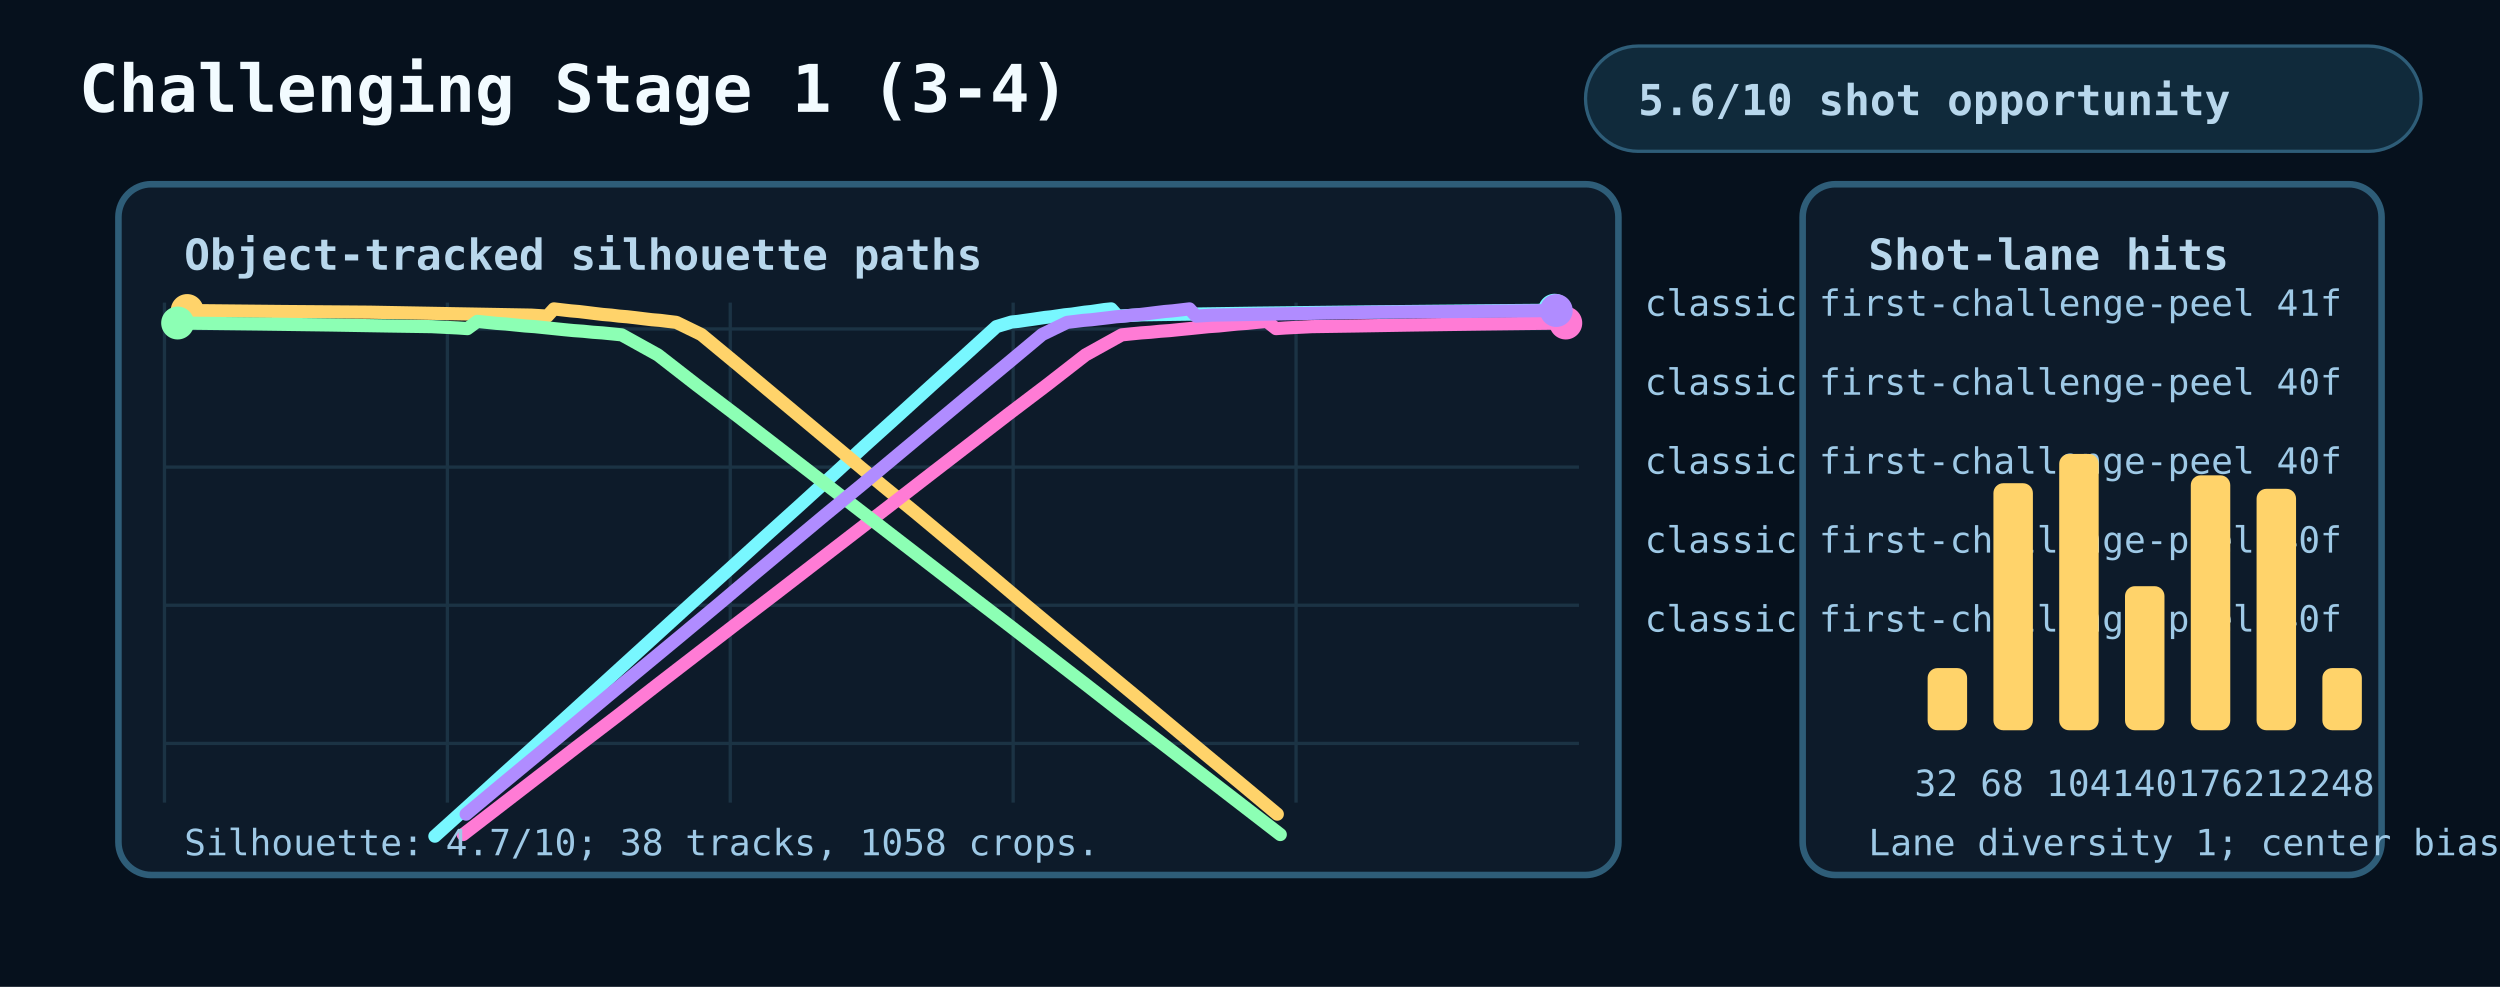
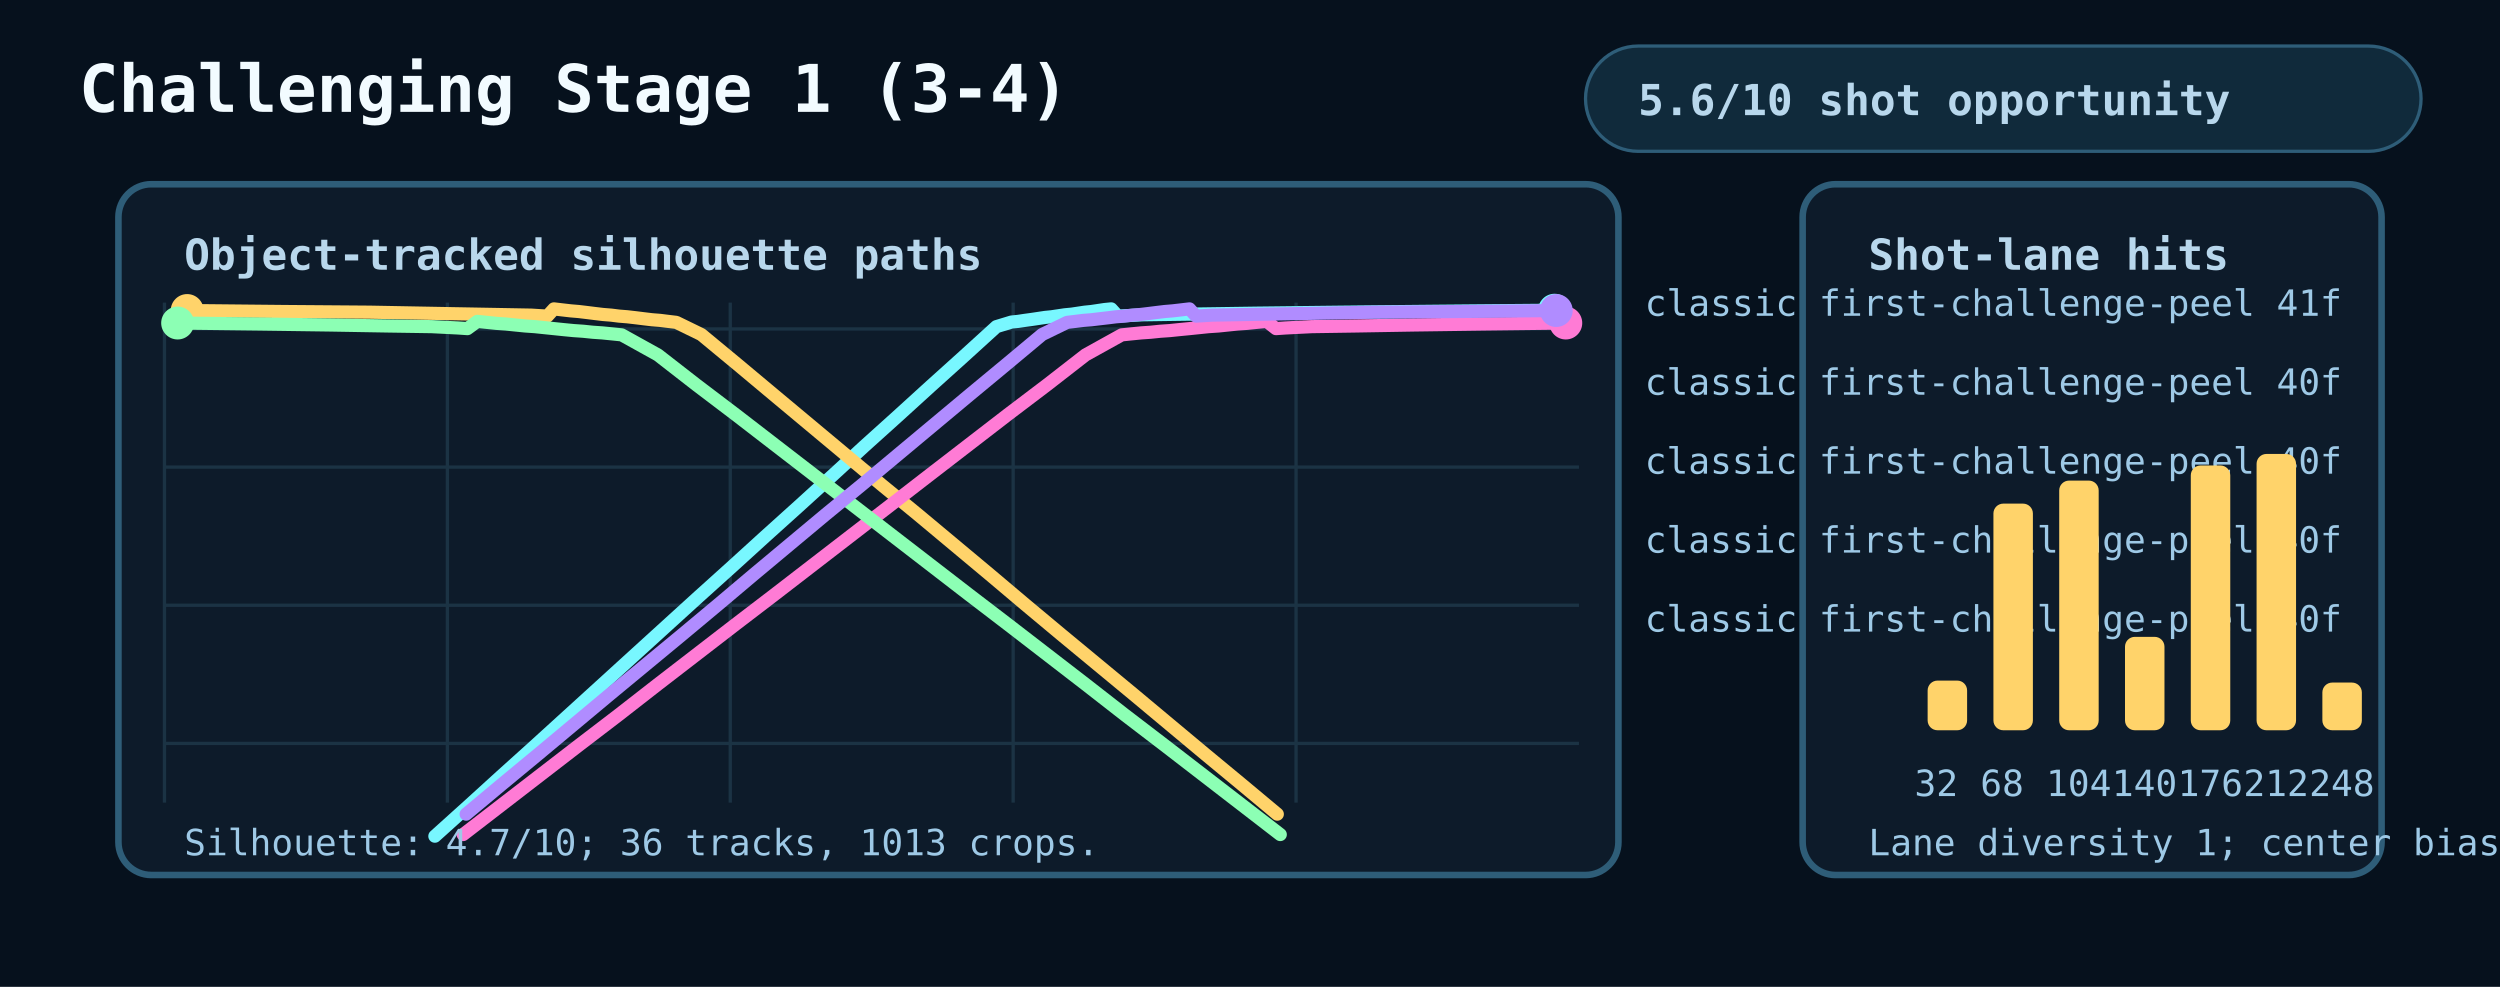
<svg xmlns="http://www.w3.org/2000/svg" width="760" height="300" viewBox="0 0 760 300" role="img" aria-labelledby="title desc">
  <style>
    .bg{fill:#06111d}.panel{fill:#0d1b2a;stroke:#2e5d78;stroke-width:2}.grid{stroke:#1b3344;stroke-width:1}.text{fill:#f2fbff;font:700 20px ui-monospace,Menlo,monospace}.small{fill:#b8d7ec;font:700 13px ui-monospace,Menlo,monospace}.tiny{fill:#9ec9e6;font:11px ui-monospace,Menlo,monospace}.pill{fill:#102a3b;stroke:#2e5d78}
  </style>
  <rect class="bg" x="0" y="0" width="760" height="300" />
  <text class="text" x="24" y="34">Challenging Stage 1 (3-4)</text>
  <rect class="pill" x="482" y="14" width="254" height="32" rx="16" />
  <text class="small" x="498" y="35">5.6/10 shot opportunity</text>
  <rect class="panel" x="36" y="56" width="456" height="210" rx="10" />
  <rect class="panel" x="548" y="56" width="176" height="210" rx="10" />
  <text class="small" x="56" y="82">Object-tracked silhouette paths</text>
  <text class="small" x="568" y="82">Shot-lane hits</text>
  <line class="grid" x1="50" y1="92" x2="50" y2="244" />
  <line class="grid" x1="136" y1="92" x2="136" y2="244" />
  <line class="grid" x1="222" y1="92" x2="222" y2="244" />
  <line class="grid" x1="308" y1="92" x2="308" y2="244" />
  <line class="grid" x1="394" y1="92" x2="394" y2="244" />
  <line class="grid" x1="50" y1="100" x2="480" y2="100" />
  <line class="grid" x1="50" y1="142" x2="480" y2="142" />
  <line class="grid" x1="50" y1="184" x2="480" y2="184" />
  <line class="grid" x1="50" y1="226" x2="480" y2="226" />
  <polyline points="472.6,94.3 438.4,94.6 407.7,94.9 381.9,95.2 361.4,95.5 347.3,95.7 339.8,96.1 337.8,93.9 335.8,94.1 333.8,94.4 331.8,94.7 329.8,94.9 327.8,95.2 325.8,95.5 323.7,95.7 321.7,96 319.7,96.3 317.7,96.5 315.7,96.8 313.7,97.1 311.5,97.4 309.5,97.7 307.5,97.9 302.9,99.3 292.9,108.4 282.8,117.5 272.8,126.6 262.7,135.7 252.7,144.9 242.7,154 232.6,163.1 222.6,172.2 212.5,181.3 202.5,190.4 192.5,199.5 182.4,208.7 172.4,217.8 162.4,226.9 152.3,236 142.3,245.1 132.2,254.2" fill="none" stroke="#78f7ff" stroke-width="4" stroke-linecap="round" stroke-linejoin="round" />
  <circle cx="472.6" cy="94.3" r="5" fill="#78f7ff" />
  <text class="tiny" x="500" y="96" fill="#78f7ff">classic first-challenge-peel 41f</text>
  <polyline points="56.9,94.4 86.4,94.7 112.4,94.9 134,95.3 150.6,95.6 161.5,95.8 166.4,96.1 168.4,93.9 170.9,94.2 173.5,94.5 175.9,94.7 178.4,95 180.8,95.3 183.3,95.6 185.8,95.8 188.2,96.1 190.7,96.3 193.3,96.6 195.7,96.9 198.2,97.2 200.7,97.4 203.1,97.7 205.6,98 213.2,101.7 224.2,110.8 235.2,120 246.1,129.1 257,138.2 267.9,147.3 279,156.4 289.9,165.5 300.8,174.6 311.7,183.8 322.6,192.9 333.6,202 344.6,211.1 355.5,220.2 366.4,229.3 377.4,238.4 388.3,247.5" fill="none" stroke="#ffd36a" stroke-width="4" stroke-linecap="round" stroke-linejoin="round" />
  <circle cx="56.9" cy="94.4" r="5" fill="#ffd36a" />
  <text class="tiny" x="500" y="120" fill="#ffd36a">classic first-challenge-peel 40f</text>
  <polyline points="476,98.2 451.1,98.5 429.6,98.8 412,99.1 398.8,99.3 390.8,99.7 387.9,99.9 385.1,97.7 382,98 379.1,98.3 376.2,98.5 373.3,98.8 370.4,99.1 367.4,99.3 364.5,99.6 361.6,99.9 358.5,100.2 355.6,100.5 352.7,100.7 349.8,101 346.9,101.2 343.9,101.5 341,101.8 330,107.9 318.3,117 306.3,126.1 294.5,135.2 282.7,144.3 270.8,153.5 259,162.6 247.2,171.7 235.4,180.8 223.5,189.9 211.7,199 199.9,208.1 188.1,217.3 176.2,226.4 164.4,235.5 152.6,244.6 140.8,253.7" fill="none" stroke="#ff7bd5" stroke-width="4" stroke-linecap="round" stroke-linejoin="round" />
  <circle cx="476" cy="98.2" r="5" fill="#ff7bd5" />
  <text class="tiny" x="500" y="144" fill="#ff7bd5">classic first-challenge-peel 40f</text>
  <polyline points="54,98.2 78.9,98.5 100.4,98.8 118,99.1 131.2,99.3 139.2,99.7 142.1,99.9 145.1,97.7 148,98 150.9,98.3 153.8,98.5 156.7,98.8 159.7,99.1 162.6,99.3 165.5,99.6 168.4,99.9 171.3,100.2 174.4,100.5 177.3,100.7 180.2,101 183.1,101.2 186.1,101.5 189,101.8 200,107.9 211.7,117 223.7,126.1 235.5,135.2 247.3,144.3 259.2,153.5 271,162.6 282.8,171.7 294.6,180.8 306.5,189.9 318.3,199 330.1,208.1 341.9,217.3 353.8,226.4 365.6,235.5 377.4,244.6 389.2,253.7" fill="none" stroke="#8cffb4" stroke-width="4" stroke-linecap="round" stroke-linejoin="round" />
  <circle cx="54" cy="98.2" r="5" fill="#8cffb4" />
  <text class="tiny" x="500" y="168" fill="#8cffb4">classic first-challenge-peel 40f</text>
  <polyline points="473.1,94.4 443.6,94.7 417.6,94.9 396,95.3 379.4,95.6 368.5,95.8 363.6,96.1 361.6,93.9 359.1,94.2 356.5,94.5 354.1,94.7 351.6,95 349.2,95.3 346.7,95.6 344.2,95.8 341.8,96.1 339.3,96.3 336.9,96.6 334.3,96.9 331.8,97.2 329.3,97.4 326.9,97.7 324.4,98 316.8,101.7 305.9,110.8 294.8,120 283.9,129.1 273,138.2 262.1,147.3 251,156.4 240.1,165.5 229.2,174.6 218.3,183.8 207.4,192.9 196.4,202 185.4,211.1 174.5,220.2 163.6,229.3 152.6,238.4 141.7,247.5" fill="none" stroke="#b08cff" stroke-width="4" stroke-linecap="round" stroke-linejoin="round" />
  <circle cx="473.1" cy="94.4" r="5" fill="#b08cff" />
  <text class="tiny" x="500" y="192" fill="#b08cff">classic first-challenge-peel 40f</text>
-   <rect x="586" y="203.1" width="12" height="18.9" rx="3" fill="#ffd36a" />
+   <rect x="586" y="206.9" width="12" height="15.1" rx="3" fill="#ffd36a" />
  <text class="tiny" x="582" y="242">32</text>
-   <rect x="606" y="146.9" width="12" height="75.1" rx="3" fill="#ffd36a" />
+   <rect x="606" y="153.1" width="12" height="68.9" rx="3" fill="#ffd36a" />
  <text class="tiny" x="602" y="242">68</text>
-   <rect x="626" y="138" width="12" height="84" rx="3" fill="#ffd36a" />
+   <rect x="626" y="146.1" width="12" height="75.9" rx="3" fill="#ffd36a" />
  <text class="tiny" x="622" y="242">104</text>
-   <rect x="646" y="178.2" width="12" height="43.8" rx="3" fill="#ffd36a" />
+   <rect x="646" y="193.6" width="12" height="28.4" rx="3" fill="#ffd36a" />
  <text class="tiny" x="642" y="242">140</text>
-   <rect x="666" y="144.5" width="12" height="77.5" rx="3" fill="#ffd36a" />
+   <rect x="666" y="141.5" width="12" height="80.5" rx="3" fill="#ffd36a" />
  <text class="tiny" x="662" y="242">176</text>
-   <rect x="686" y="148.6" width="12" height="73.4" rx="3" fill="#ffd36a" />
+   <rect x="686" y="138" width="12" height="84" rx="3" fill="#ffd36a" />
  <text class="tiny" x="682" y="242">212</text>
-   <rect x="706" y="203.1" width="12" height="18.9" rx="3" fill="#ffd36a" />
+   <rect x="706" y="207.5" width="12" height="14.5" rx="3" fill="#ffd36a" />
  <text class="tiny" x="702" y="242">248</text>
-   <text class="tiny" x="56" y="260">Silhouette: 4.7/10; 38 tracks, 1058 crops.</text>
-   <text class="tiny" x="568" y="260">Lane diversity 1; center bias 0.112.</text>
+   <text class="tiny" x="56" y="260">Silhouette: 4.7/10; 36 tracks, 1013 crops.</text>
+   <text class="tiny" x="568" y="260">Lane diversity 1; center bias 0.077.</text>
</svg>
